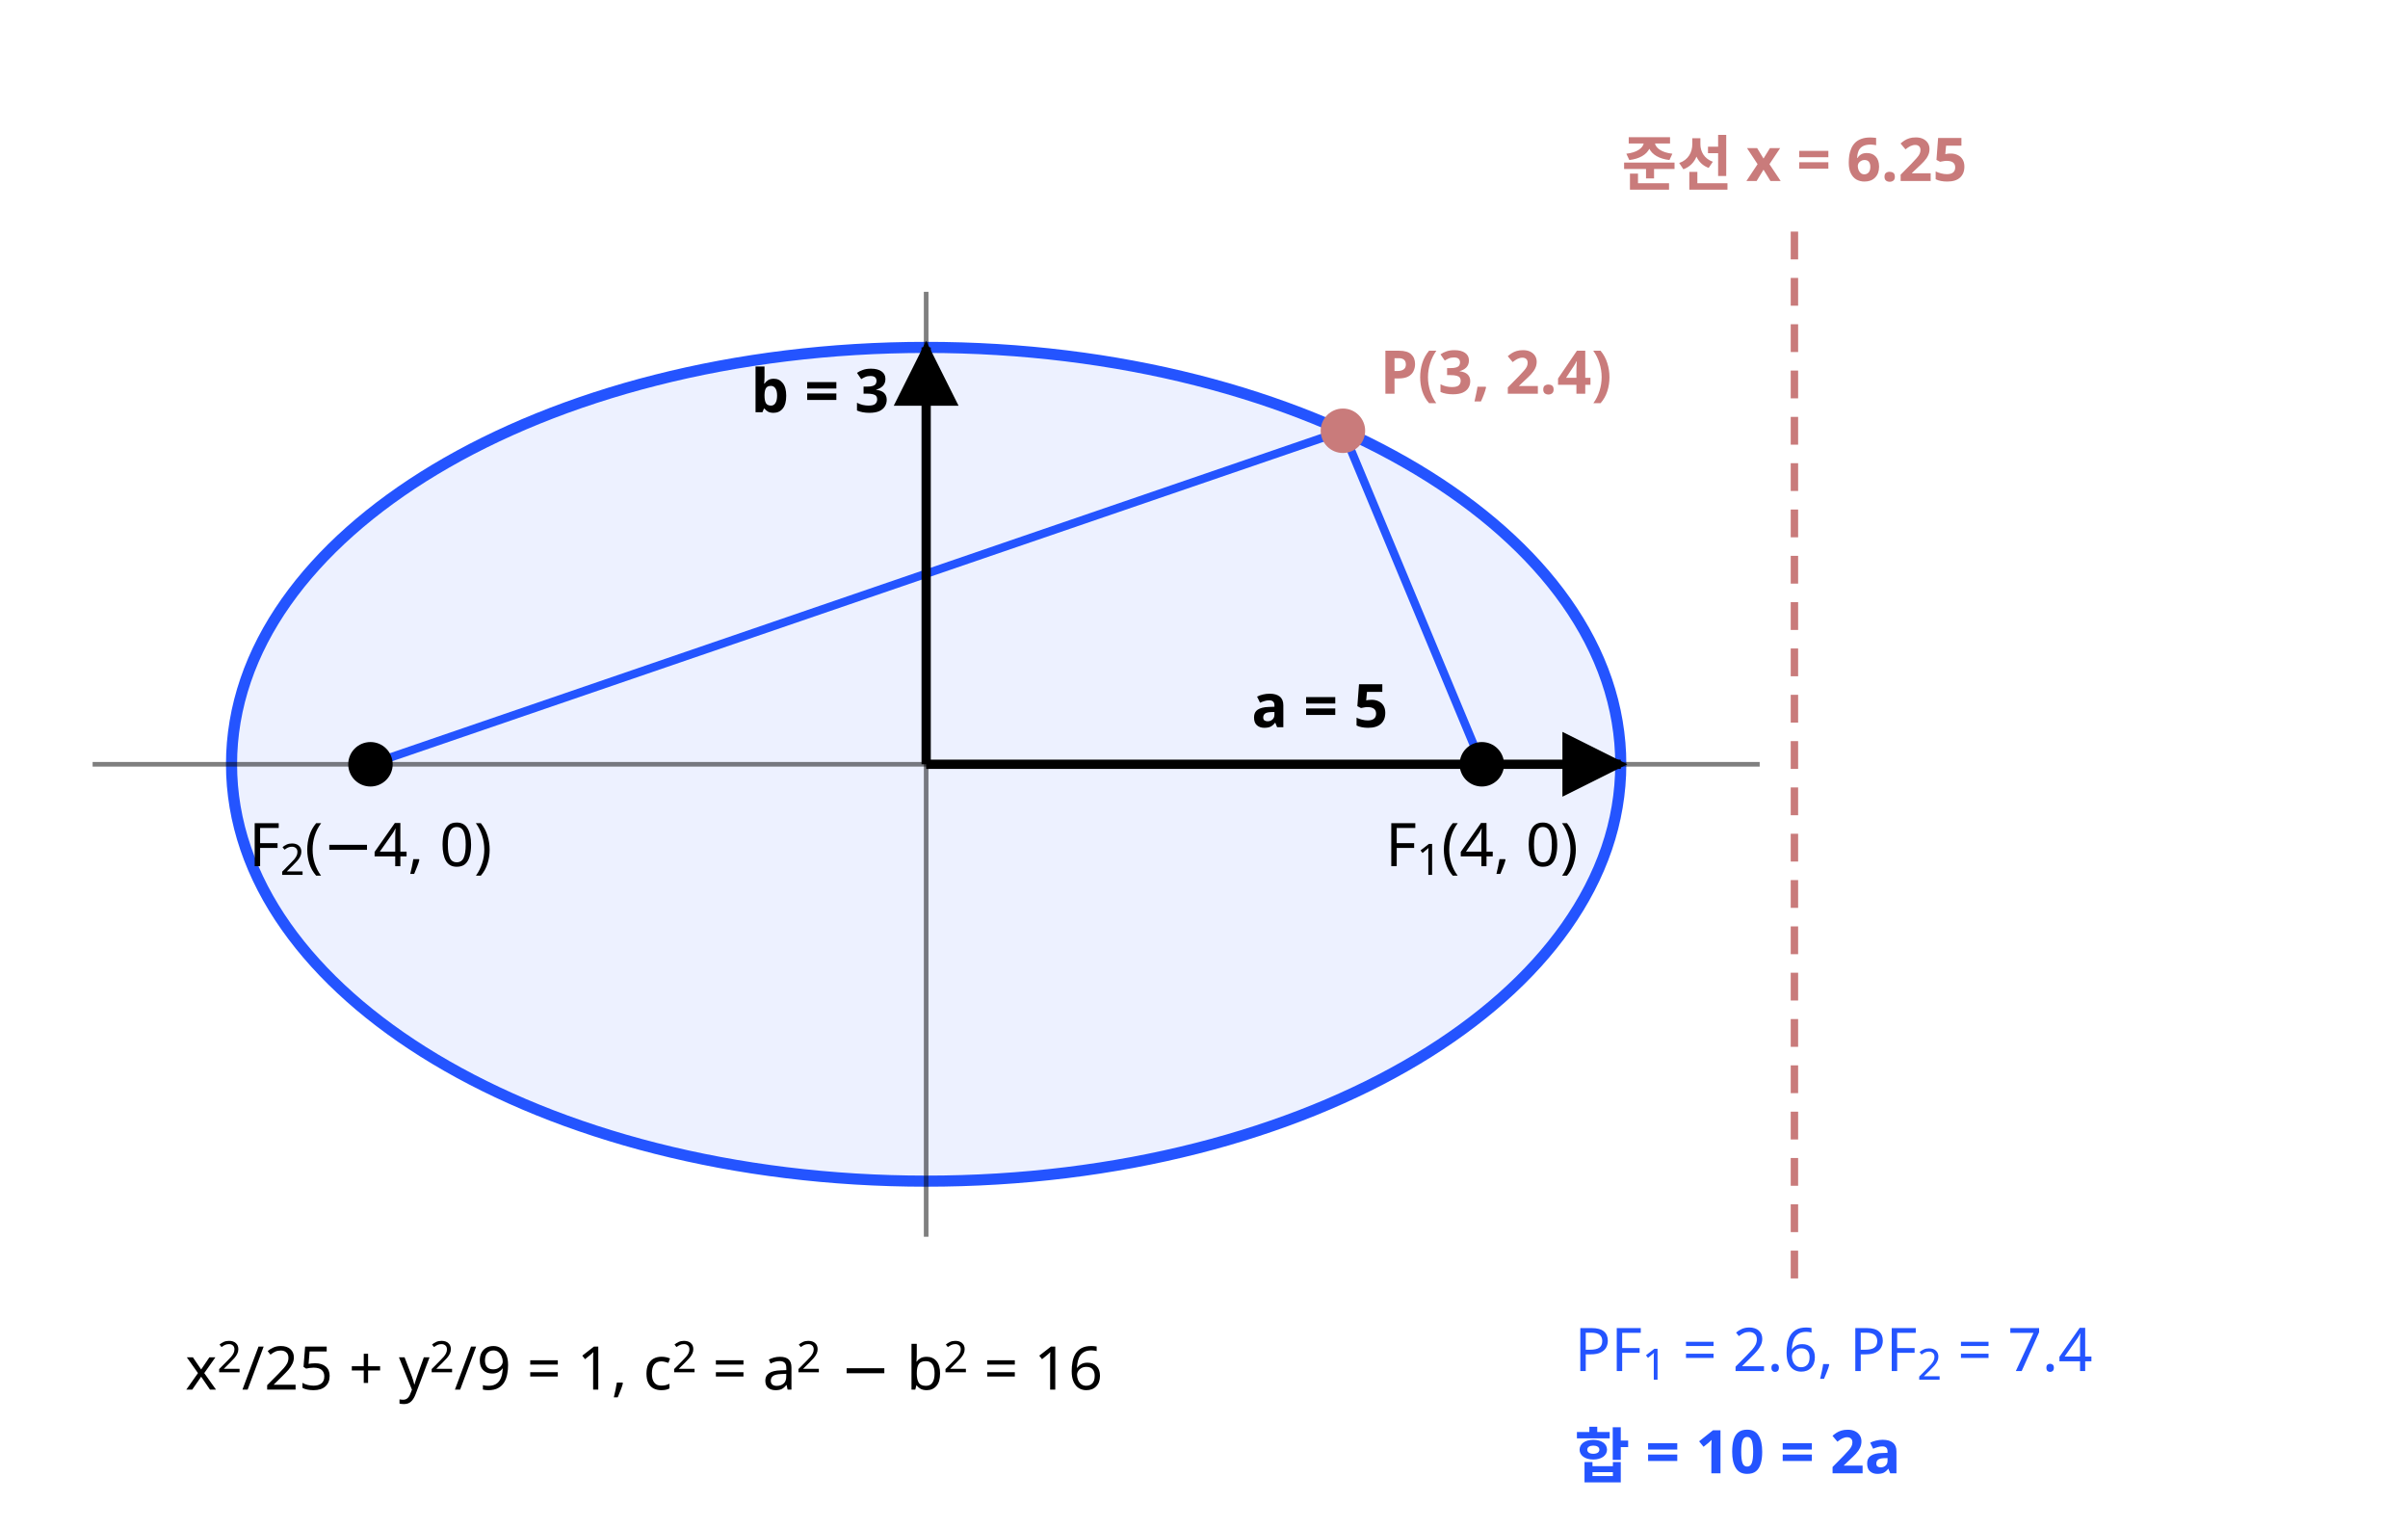
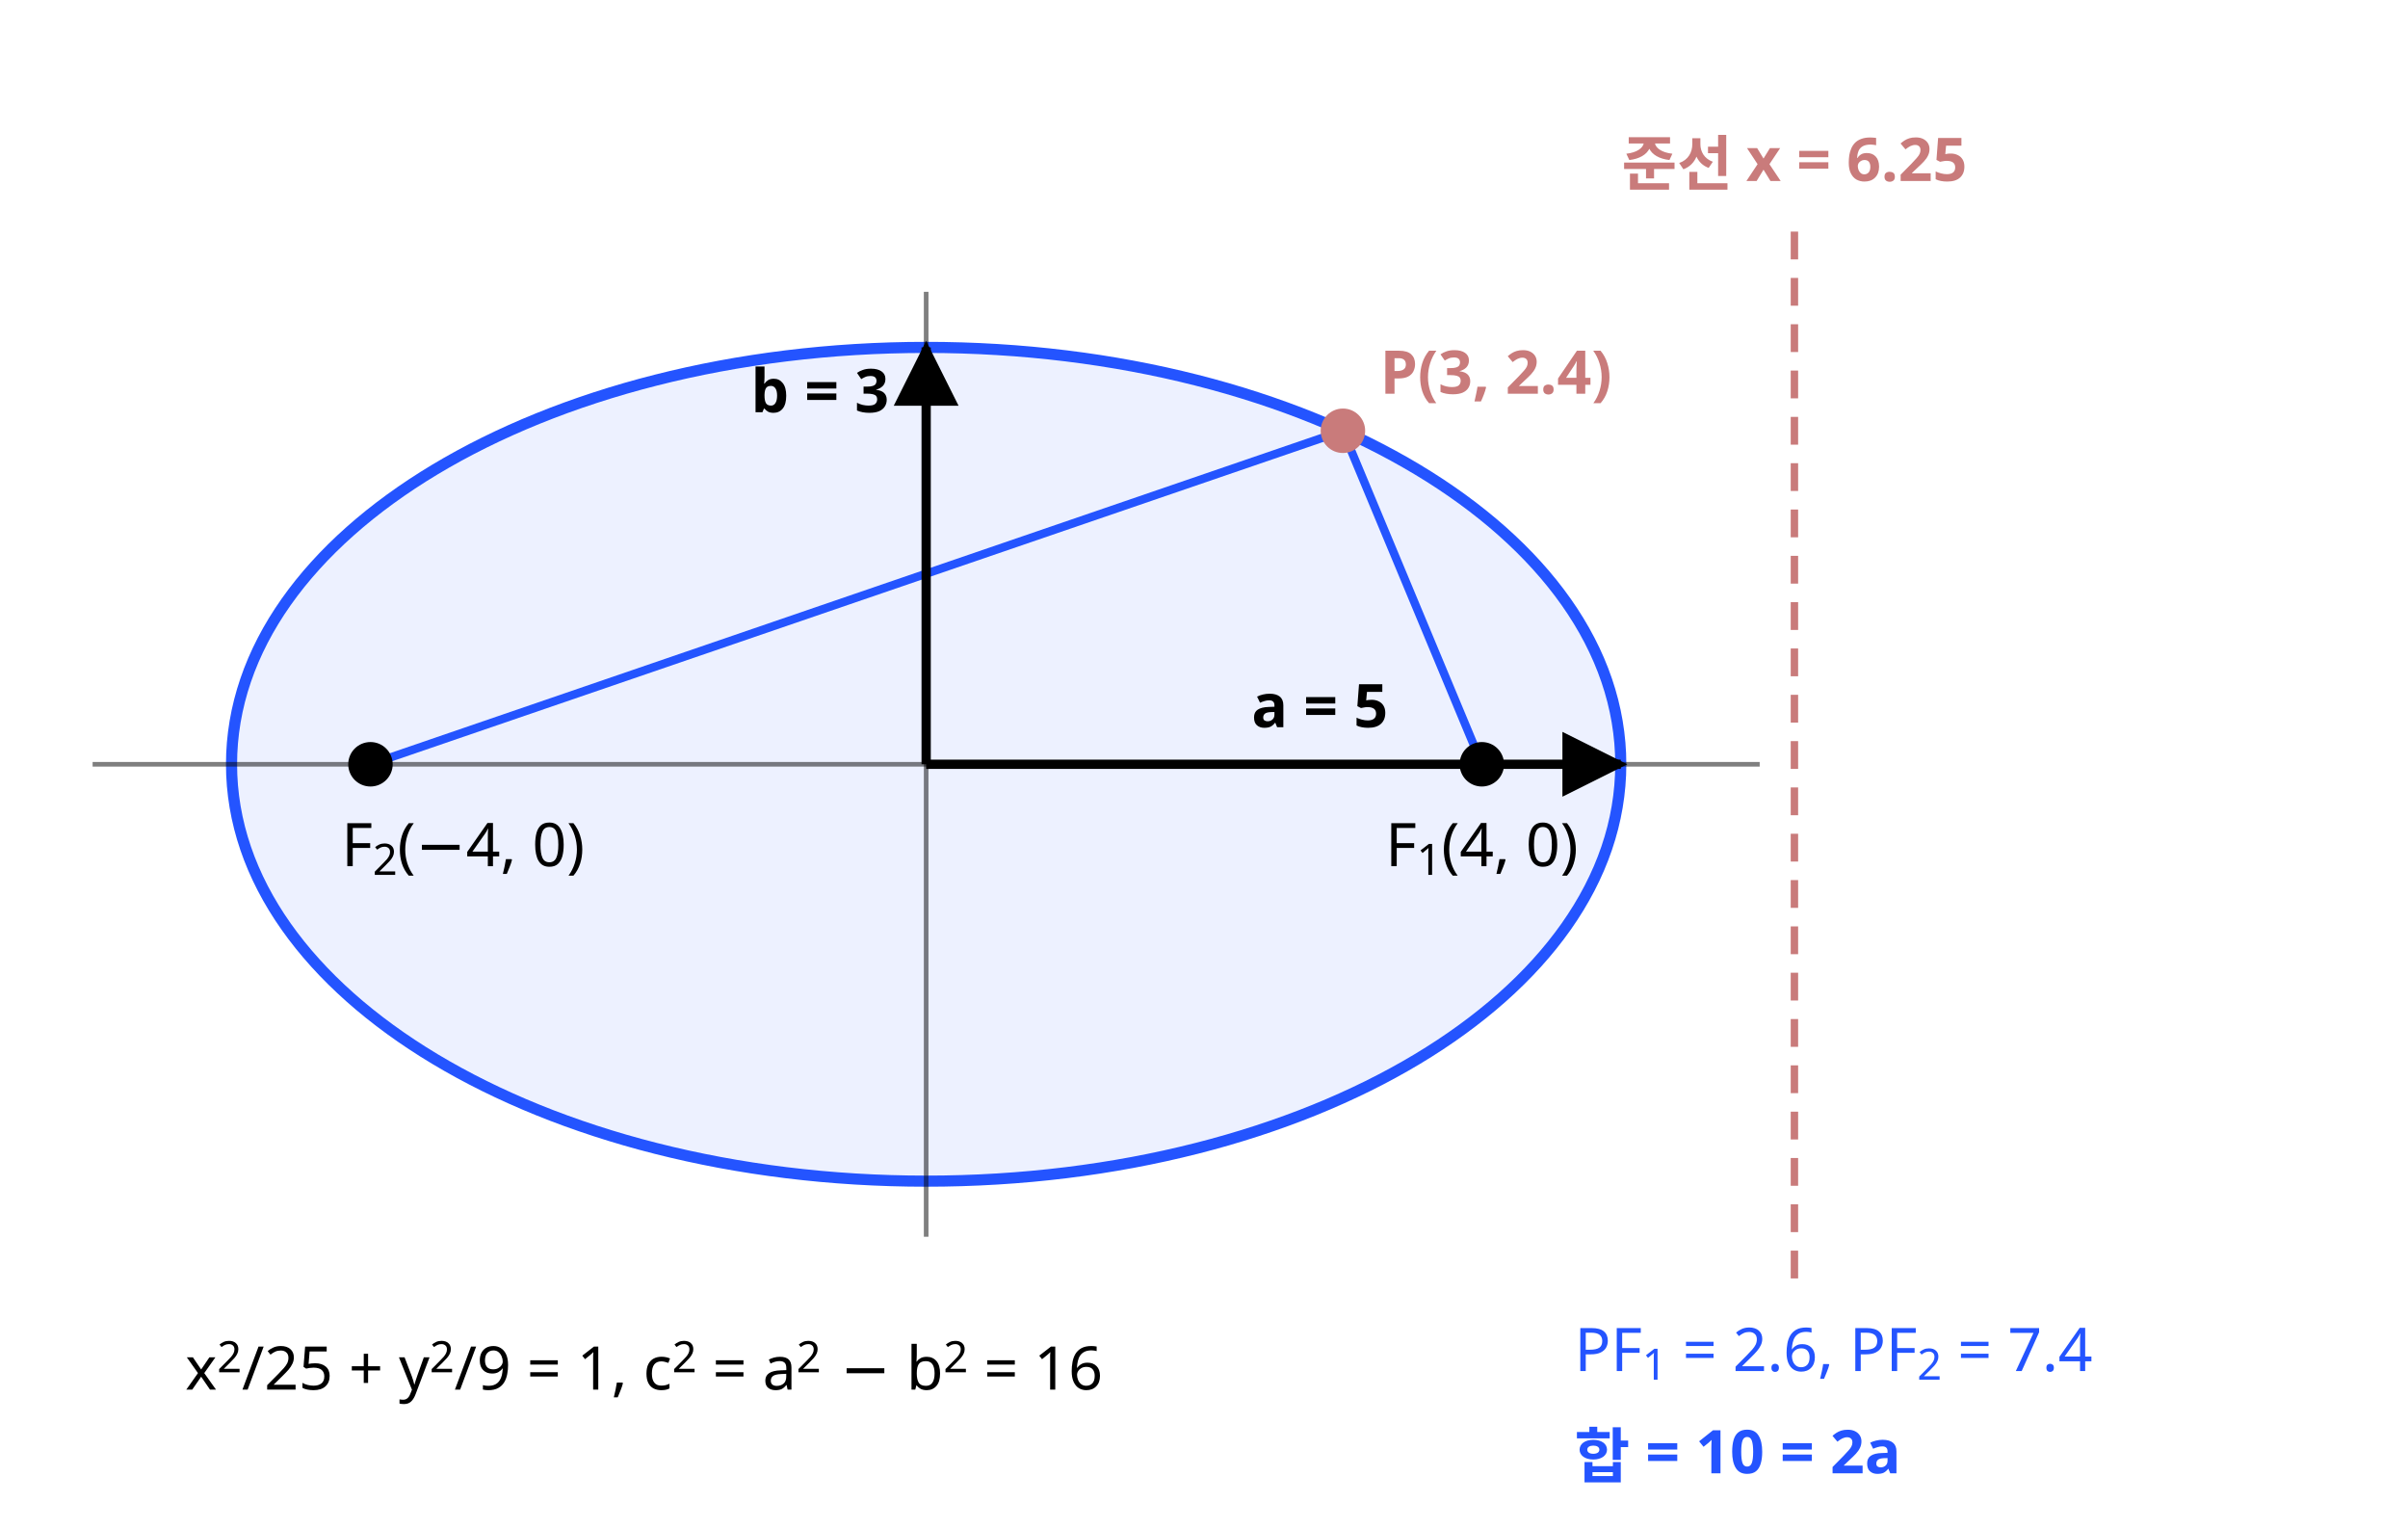
<svg xmlns="http://www.w3.org/2000/svg" class="si si-illus" viewBox="0 0 520 330" style="max-width:520px;color:var(--si-ink,var(--text,#1f2328))" role="img" aria-labelledby="equation-of-ellipse-t" font-family="'Pretendard','Noto Sans KR','Apple SD Gothic Neo',sans-serif" font-size="13" fill="currentColor">
  <defs>
    <marker id="equation-of-ellipse-ar" viewBox="0 0 10 10" refX="9" refY="5" markerWidth="7" markerHeight="7" orient="auto-start-reverse">
      <path d="M0,0L10,5L0,10z" style="fill:currentColor" />
    </marker>
  </defs>
  <ellipse cx="200" cy="165" rx="150" ry="90" style="stroke:var(--si-accent,#2454ff);fill:var(--si-accent,#2454ff)" stroke-width="2.4" fill-opacity="0.08" />
  <line x1="20" y1="165" x2="380" y2="165" style="stroke:currentColor;fill:none" stroke-width="1" opacity="0.5" />
  <line x1="200" y1="267" x2="200" y2="63" style="stroke:currentColor;fill:none" stroke-width="1" opacity="0.5" />
  <line x1="387.5" y1="50" x2="387.5" y2="280" style="stroke:var(--si-rose-s,#c97b7b);fill:none" stroke-width="1.6" stroke-dasharray="6 4" />
  <text x="387.5" y="40" text-anchor="middle" font-weight="700" style="fill:var(--si-rose-s,#c97b7b)">준선 x = 6.25</text>
  <line x1="290" y1="93" x2="320" y2="165" style="stroke:var(--si-accent,#2454ff);fill:none" stroke-width="1.8" />
  <line x1="290" y1="93" x2="80" y2="165" style="stroke:var(--si-accent,#2454ff);fill:none" stroke-width="1.8" />
  <line x1="200" y1="165" x2="350" y2="165" style="stroke:currentColor;fill:none" stroke-width="2" marker-end="url(#equation-of-ellipse-ar)" />
  <line x1="200" y1="165" x2="200" y2="75" style="stroke:currentColor;fill:none" stroke-width="2" marker-end="url(#equation-of-ellipse-ar)" />
  <circle cx="320" cy="165" r="4" style="stroke:currentColor;fill:currentColor" stroke-width="1.6" />
  <circle cx="80" cy="165" r="4" style="stroke:currentColor;fill:currentColor" stroke-width="1.6" />
  <circle cx="290" cy="93" r="4" style="stroke:var(--si-rose-s,#c97b7b);fill:var(--si-rose-s,#c97b7b)" stroke-width="1.6" />
  <text x="320" y="187" text-anchor="middle">F<tspan baseline-shift="sub" font-size="72%">1</tspan>(4, 0)</text>
-   <text x="80" y="187" text-anchor="middle">F<tspan baseline-shift="sub" font-size="72%">2</tspan>(−4, 0)</text>
+   <text x="100" y="187" text-anchor="middle">F<tspan baseline-shift="sub" font-size="72%">2</tspan>(−4, 0)</text>
  <text x="298" y="85" font-weight="700" style="fill:var(--si-rose-s,#c97b7b)">P(3, 2.4)</text>
  <text x="285" y="157" text-anchor="middle" font-weight="700">a = 5</text>
  <text x="192" y="89" text-anchor="end" font-weight="700">b = 3</text>
  <text x="40" y="300">x<tspan baseline-shift="super" font-size="72%">2</tspan>/25 + y<tspan baseline-shift="super" font-size="72%">2</tspan>/9 = 1,  c<tspan baseline-shift="super" font-size="72%">2</tspan> = a<tspan baseline-shift="super" font-size="72%">2</tspan> − b<tspan baseline-shift="super" font-size="72%">2</tspan> = 16</text>
  <text x="340" y="296" style="fill:var(--si-accent,#2454ff)">PF<tspan baseline-shift="sub" font-size="72%">1</tspan> = 2.6,  PF<tspan baseline-shift="sub" font-size="72%">2</tspan> = 7.4</text>
  <text x="340" y="319" font-weight="700" style="fill:var(--si-accent,#2454ff)">합 = 10 = 2a</text>
</svg>
